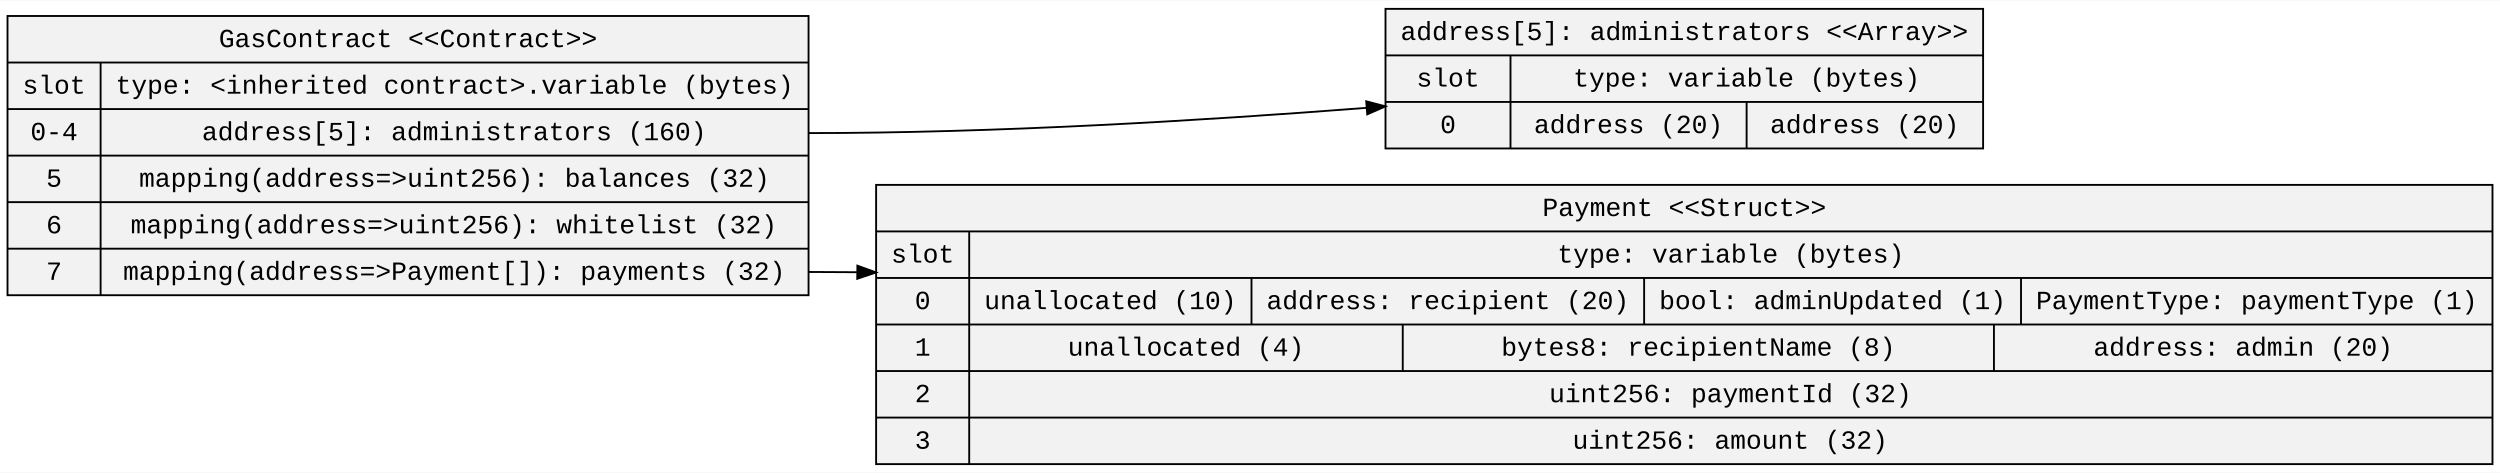
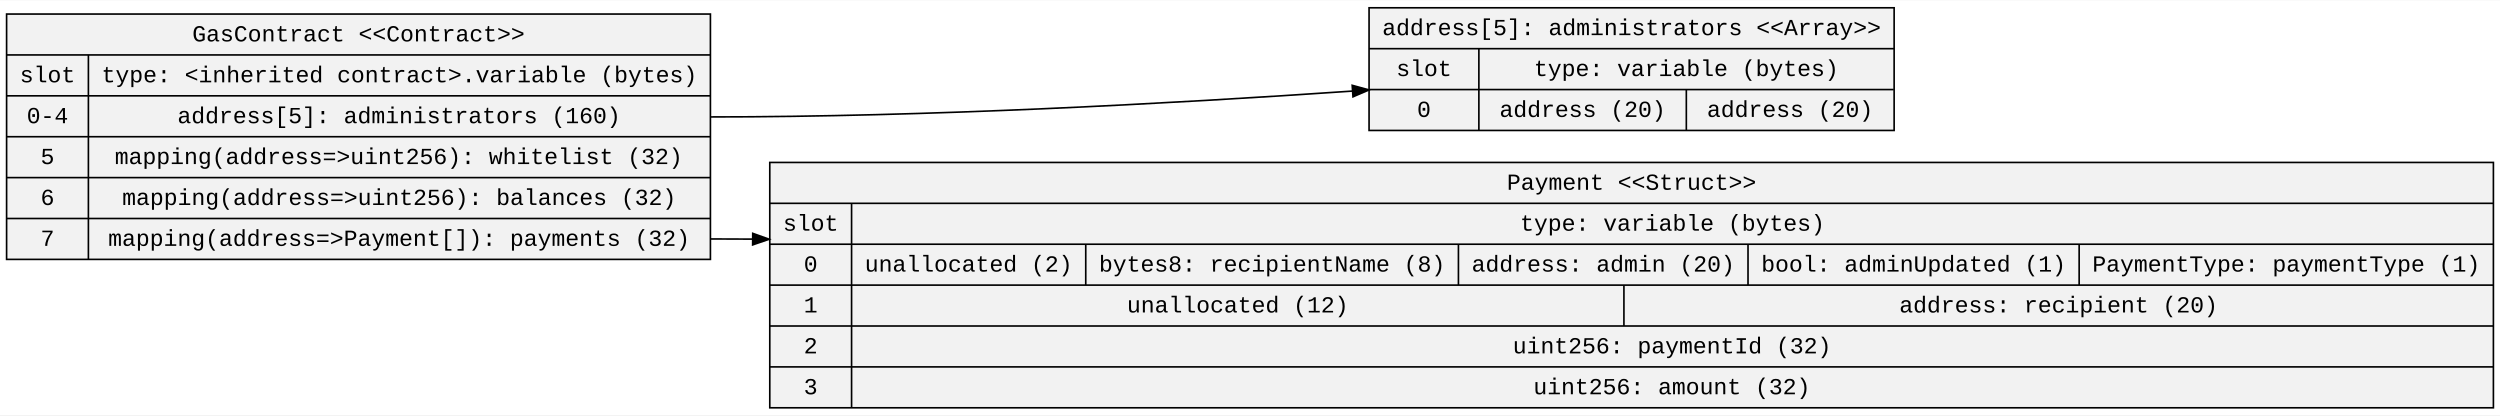
- <svg xmlns="http://www.w3.org/2000/svg" width="1332pt" height="252pt" viewBox="0.00 0.00 1332.19 251.60">
+ <svg xmlns="http://www.w3.org/2000/svg" width="1516pt" height="252pt" viewBox="0.00 0.00 1516.22 251.60">
  <g id="graph0" class="graph" transform="scale(1 1) rotate(0) translate(4 247.6)">
-     <polygon fill="white" stroke="transparent" points="-4,4 -4,-247.6 1328.19,-247.6 1328.19,4 -4,4" />
+     <polygon fill="white" stroke="transparent" points="-4,4 -4,-247.6 1512.22,-247.6 1512.22,4 -4,4" />
    <g id="node1" class="node">
      <polygon fill="#f2f2f2" stroke="black" points="0,-90.5 0,-239.3 426.86,-239.3 426.86,-90.5 0,-90.5" />
      <text text-anchor="middle" x="213.43" y="-222.7" font-family="Courier New" font-size="14.00">GasContract &lt;&lt;Contract&gt;&gt;</text>
      <polyline fill="none" stroke="black" points="0,-214.5 426.86,-214.5 " />
      <text text-anchor="middle" x="24.8" y="-197.9" font-family="Courier New" font-size="14.00">slot</text>
      <polyline fill="none" stroke="black" points="0,-189.7 49.61,-189.7 " />
      <text text-anchor="middle" x="24.8" y="-173.1" font-family="Courier New" font-size="14.00">0-4</text>
      <polyline fill="none" stroke="black" points="0,-164.9 49.61,-164.9 " />
      <text text-anchor="middle" x="24.8" y="-148.3" font-family="Courier New" font-size="14.00">5</text>
      <polyline fill="none" stroke="black" points="0,-140.1 49.61,-140.1 " />
      <text text-anchor="middle" x="24.8" y="-123.5" font-family="Courier New" font-size="14.00">6</text>
      <polyline fill="none" stroke="black" points="0,-115.3 49.61,-115.3 " />
      <text text-anchor="middle" x="24.8" y="-98.7" font-family="Courier New" font-size="14.00">7</text>
      <polyline fill="none" stroke="black" points="49.61,-90.5 49.61,-214.5 " />
      <text text-anchor="middle" x="238.23" y="-197.9" font-family="Courier New" font-size="14.00">type: &lt;inherited contract&gt;.variable (bytes)</text>
      <polyline fill="none" stroke="black" points="49.61,-189.7 426.86,-189.7 " />
      <text text-anchor="middle" x="238.03" y="-173.1" font-family="Courier New" font-size="14.00">address[5]: administrators (160)</text>
      <polyline fill="none" stroke="black" points="49.61,-164.9 426.86,-164.9 " />
-       <text text-anchor="middle" x="238.13" y="-148.3" font-family="Courier New" font-size="14.00">mapping(address=&gt;uint256): balances (32)</text>
+       <text text-anchor="middle" x="237.83" y="-148.3" font-family="Courier New" font-size="14.00">mapping(address=&gt;uint256): whitelist (32)</text>
      <polyline fill="none" stroke="black" points="49.61,-140.1 426.86,-140.1 " />
-       <text text-anchor="middle" x="237.83" y="-123.5" font-family="Courier New" font-size="14.00">mapping(address=&gt;uint256): whitelist (32)</text>
+       <text text-anchor="middle" x="238.13" y="-123.5" font-family="Courier New" font-size="14.00">mapping(address=&gt;uint256): balances (32)</text>
      <polyline fill="none" stroke="black" points="49.61,-115.3 426.86,-115.3 " />
      <text text-anchor="middle" x="238.03" y="-98.7" font-family="Courier New" font-size="14.00">mapping(address=&gt;Payment[]): payments (32)</text>
    </g>
    <g id="node2" class="node">
-       <polygon fill="#f2f2f2" stroke="black" points="734.3,-168.7 734.3,-243.1 1052.75,-243.1 1052.75,-168.7 734.3,-168.7" />
-       <text text-anchor="middle" x="893.53" y="-226.5" font-family="Courier New" font-size="14.00">address[5]: administrators &lt;&lt;Array&gt;&gt;</text>
-       <polyline fill="none" stroke="black" points="734.3,-218.3 1052.75,-218.3 " />
-       <text text-anchor="middle" x="767.61" y="-201.7" font-family="Courier New" font-size="14.00">slot</text>
-       <polyline fill="none" stroke="black" points="734.3,-193.5 800.91,-193.5 " />
-       <text text-anchor="middle" x="767.61" y="-176.9" font-family="Courier New" font-size="14.00">0</text>
-       <polyline fill="none" stroke="black" points="800.91,-168.7 800.91,-218.3 " />
-       <text text-anchor="middle" x="926.73" y="-201.7" font-family="Courier New" font-size="14.00">type: variable (bytes)</text>
-       <polyline fill="none" stroke="black" points="800.91,-193.5 1052.54,-193.5 " />
-       <text text-anchor="middle" x="863.82" y="-176.9" font-family="Courier New" font-size="14.00">address (20)</text>
-       <polyline fill="none" stroke="black" points="926.73,-168.7 926.73,-193.5 " />
-       <text text-anchor="middle" x="989.63" y="-176.9" font-family="Courier New" font-size="14.00">address (20)</text>
+       <polygon fill="#f2f2f2" stroke="black" points="826.32,-168.7 826.32,-243.1 1144.77,-243.1 1144.77,-168.7 826.32,-168.7" />
+       <text text-anchor="middle" x="985.54" y="-226.5" font-family="Courier New" font-size="14.00">address[5]: administrators &lt;&lt;Array&gt;&gt;</text>
+       <polyline fill="none" stroke="black" points="826.32,-218.3 1144.77,-218.3 " />
+       <text text-anchor="middle" x="859.62" y="-201.7" font-family="Courier New" font-size="14.00">slot</text>
+       <polyline fill="none" stroke="black" points="826.32,-193.5 892.92,-193.5 " />
+       <text text-anchor="middle" x="859.62" y="-176.9" font-family="Courier New" font-size="14.00">0</text>
+       <polyline fill="none" stroke="black" points="892.92,-168.7 892.92,-218.3 " />
+       <text text-anchor="middle" x="1018.74" y="-201.7" font-family="Courier New" font-size="14.00">type: variable (bytes)</text>
+       <polyline fill="none" stroke="black" points="892.92,-193.5 1144.56,-193.5 " />
+       <text text-anchor="middle" x="955.83" y="-176.9" font-family="Courier New" font-size="14.00">address (20)</text>
+       <polyline fill="none" stroke="black" points="1018.74,-168.7 1018.74,-193.5 " />
+       <text text-anchor="middle" x="1081.65" y="-176.9" font-family="Courier New" font-size="14.00">address (20)</text>
    </g>
    <g id="edge1" class="edge">
-       <path fill="none" stroke="black" d="M426.86,-176.9C525.53,-176.9 635.72,-183.47 724.14,-190.35" />
-       <polygon fill="black" stroke="black" points="724.02,-193.85 734.26,-191.15 724.57,-186.87 724.02,-193.85" />
+       <path fill="none" stroke="black" d="M426.86,-176.9C557.66,-176.9 705.48,-184.95 816.06,-192.57" />
+       <polygon fill="black" stroke="black" points="816.09,-196.08 826.3,-193.29 816.57,-189.1 816.09,-196.08" />
    </g>
    <g id="node3" class="node">
-       <polygon fill="#f2f2f2" stroke="black" points="462.86,-0.5 462.86,-149.3 1324.19,-149.3 1324.19,-0.5 462.86,-0.5" />
-       <text text-anchor="middle" x="893.53" y="-132.7" font-family="Courier New" font-size="14.00">Payment &lt;&lt;Struct&gt;&gt;</text>
-       <polyline fill="none" stroke="black" points="462.86,-124.5 1324.19,-124.5 " />
+       <polygon fill="#f2f2f2" stroke="black" points="462.86,-0.5 462.86,-149.3 1508.22,-149.3 1508.22,-0.5 462.86,-0.5" />
+       <text text-anchor="middle" x="985.54" y="-132.7" font-family="Courier New" font-size="14.00">Payment &lt;&lt;Struct&gt;&gt;</text>
+       <polyline fill="none" stroke="black" points="462.86,-124.5 1508.22,-124.5 " />
      <text text-anchor="middle" x="487.67" y="-107.9" font-family="Courier New" font-size="14.00">slot</text>
      <polyline fill="none" stroke="black" points="462.86,-99.7 512.47,-99.7 " />
      <text text-anchor="middle" x="487.67" y="-83.1" font-family="Courier New" font-size="14.00">0</text>
      <polyline fill="none" stroke="black" points="462.86,-74.9 512.47,-74.9 " />
      <text text-anchor="middle" x="487.67" y="-58.3" font-family="Courier New" font-size="14.00">1</text>
      <polyline fill="none" stroke="black" points="462.86,-50.1 512.47,-50.1 " />
      <text text-anchor="middle" x="487.67" y="-33.5" font-family="Courier New" font-size="14.00">2</text>
      <polyline fill="none" stroke="black" points="462.86,-25.3 512.47,-25.3 " />
      <text text-anchor="middle" x="487.67" y="-8.7" font-family="Courier New" font-size="14.00">3</text>
      <polyline fill="none" stroke="black" points="512.47,-0.5 512.47,-124.5 " />
-       <text text-anchor="middle" x="918.33" y="-107.9" font-family="Courier New" font-size="14.00">type: variable (bytes)</text>
-       <polyline fill="none" stroke="black" points="512.47,-99.7 1324.19,-99.7 " />
-       <text text-anchor="middle" x="587.68" y="-83.1" font-family="Courier New" font-size="14.00">unallocated (10)</text>
-       <polyline fill="none" stroke="black" points="662.89,-74.9 662.89,-99.7 " />
-       <text text-anchor="middle" x="767.51" y="-83.1" font-family="Courier New" font-size="14.00">address: recipient (20)</text>
-       <polyline fill="none" stroke="black" points="872.12,-74.9 872.12,-99.7 " />
-       <text text-anchor="middle" x="972.54" y="-83.1" font-family="Courier New" font-size="14.00">bool: adminUpdated (1)</text>
-       <polyline fill="none" stroke="black" points="1072.95,-74.9 1072.95,-99.7 " />
-       <text text-anchor="middle" x="1198.57" y="-83.1" font-family="Courier New" font-size="14.00">PaymentType: paymentType (1)</text>
-       <polyline fill="none" stroke="black" points="512.47,-74.9 1324.19,-74.9 " />
-       <text text-anchor="middle" x="627.98" y="-58.3" font-family="Courier New" font-size="14.00">unallocated (4)</text>
-       <polyline fill="none" stroke="black" points="743.49,-50.1 743.49,-74.9 " />
-       <text text-anchor="middle" x="901.01" y="-58.3" font-family="Courier New" font-size="14.00">bytes8: recipientName (8)</text>
-       <polyline fill="none" stroke="black" points="1058.52,-50.1 1058.52,-74.9 " />
-       <text text-anchor="middle" x="1191.34" y="-58.3" font-family="Courier New" font-size="14.00">address: admin (20)</text>
-       <polyline fill="none" stroke="black" points="512.47,-50.1 1324.19,-50.1 " />
-       <text text-anchor="middle" x="918.09" y="-33.5" font-family="Courier New" font-size="14.00">uint256: paymentId (32)</text>
-       <polyline fill="none" stroke="black" points="512.47,-25.3 1324.19,-25.3 " />
-       <text text-anchor="middle" x="917.98" y="-8.7" font-family="Courier New" font-size="14.00">uint256: amount (32)</text>
+       <text text-anchor="middle" x="1010.34" y="-107.9" font-family="Courier New" font-size="14.00">type: variable (bytes)</text>
+       <polyline fill="none" stroke="black" points="512.47,-99.7 1508.22,-99.7 " />
+       <text text-anchor="middle" x="583.48" y="-83.1" font-family="Courier New" font-size="14.00">unallocated (2)</text>
+       <polyline fill="none" stroke="black" points="654.49,-74.9 654.49,-99.7 " />
+       <text text-anchor="middle" x="767.51" y="-83.1" font-family="Courier New" font-size="14.00">bytes8: recipientName (8)</text>
+       <polyline fill="none" stroke="black" points="880.52,-74.9 880.52,-99.7 " />
+       <text text-anchor="middle" x="968.34" y="-83.1" font-family="Courier New" font-size="14.00">address: admin (20)</text>
+       <polyline fill="none" stroke="black" points="1056.15,-74.9 1056.15,-99.7 " />
+       <text text-anchor="middle" x="1156.57" y="-83.1" font-family="Courier New" font-size="14.00">bool: adminUpdated (1)</text>
+       <polyline fill="none" stroke="black" points="1256.98,-74.9 1256.98,-99.7 " />
+       <text text-anchor="middle" x="1382.6" y="-83.1" font-family="Courier New" font-size="14.00">PaymentType: paymentType (1)</text>
+       <polyline fill="none" stroke="black" points="512.47,-74.9 1508.22,-74.9 " />
+       <text text-anchor="middle" x="746.68" y="-58.3" font-family="Courier New" font-size="14.00">unallocated (12)</text>
+       <polyline fill="none" stroke="black" points="980.89,-50.1 980.89,-74.9 " />
+       <text text-anchor="middle" x="1244.51" y="-58.3" font-family="Courier New" font-size="14.00">address: recipient (20)</text>
+       <polyline fill="none" stroke="black" points="512.47,-50.1 1508.22,-50.1 " />
+       <text text-anchor="middle" x="1010.09" y="-33.5" font-family="Courier New" font-size="14.00">uint256: paymentId (32)</text>
+       <polyline fill="none" stroke="black" points="512.47,-25.3 1508.22,-25.3 " />
+       <text text-anchor="middle" x="1009.98" y="-8.7" font-family="Courier New" font-size="14.00">uint256: amount (32)</text>
    </g>
    <g id="edge2" class="edge">
-       <path fill="none" stroke="black" d="M426.86,-102.9C435.38,-102.9 443.98,-102.85 452.64,-102.76" />
-       <polygon fill="black" stroke="black" points="452.88,-106.26 462.84,-102.64 452.8,-99.26 452.88,-106.26" />
+       <path fill="none" stroke="black" d="M426.86,-102.9C435.31,-102.9 443.83,-102.87 452.41,-102.8" />
+       <polygon fill="black" stroke="black" points="452.53,-106.3 462.5,-102.72 452.47,-99.3 452.53,-106.3" />
    </g>
  </g>
</svg>
